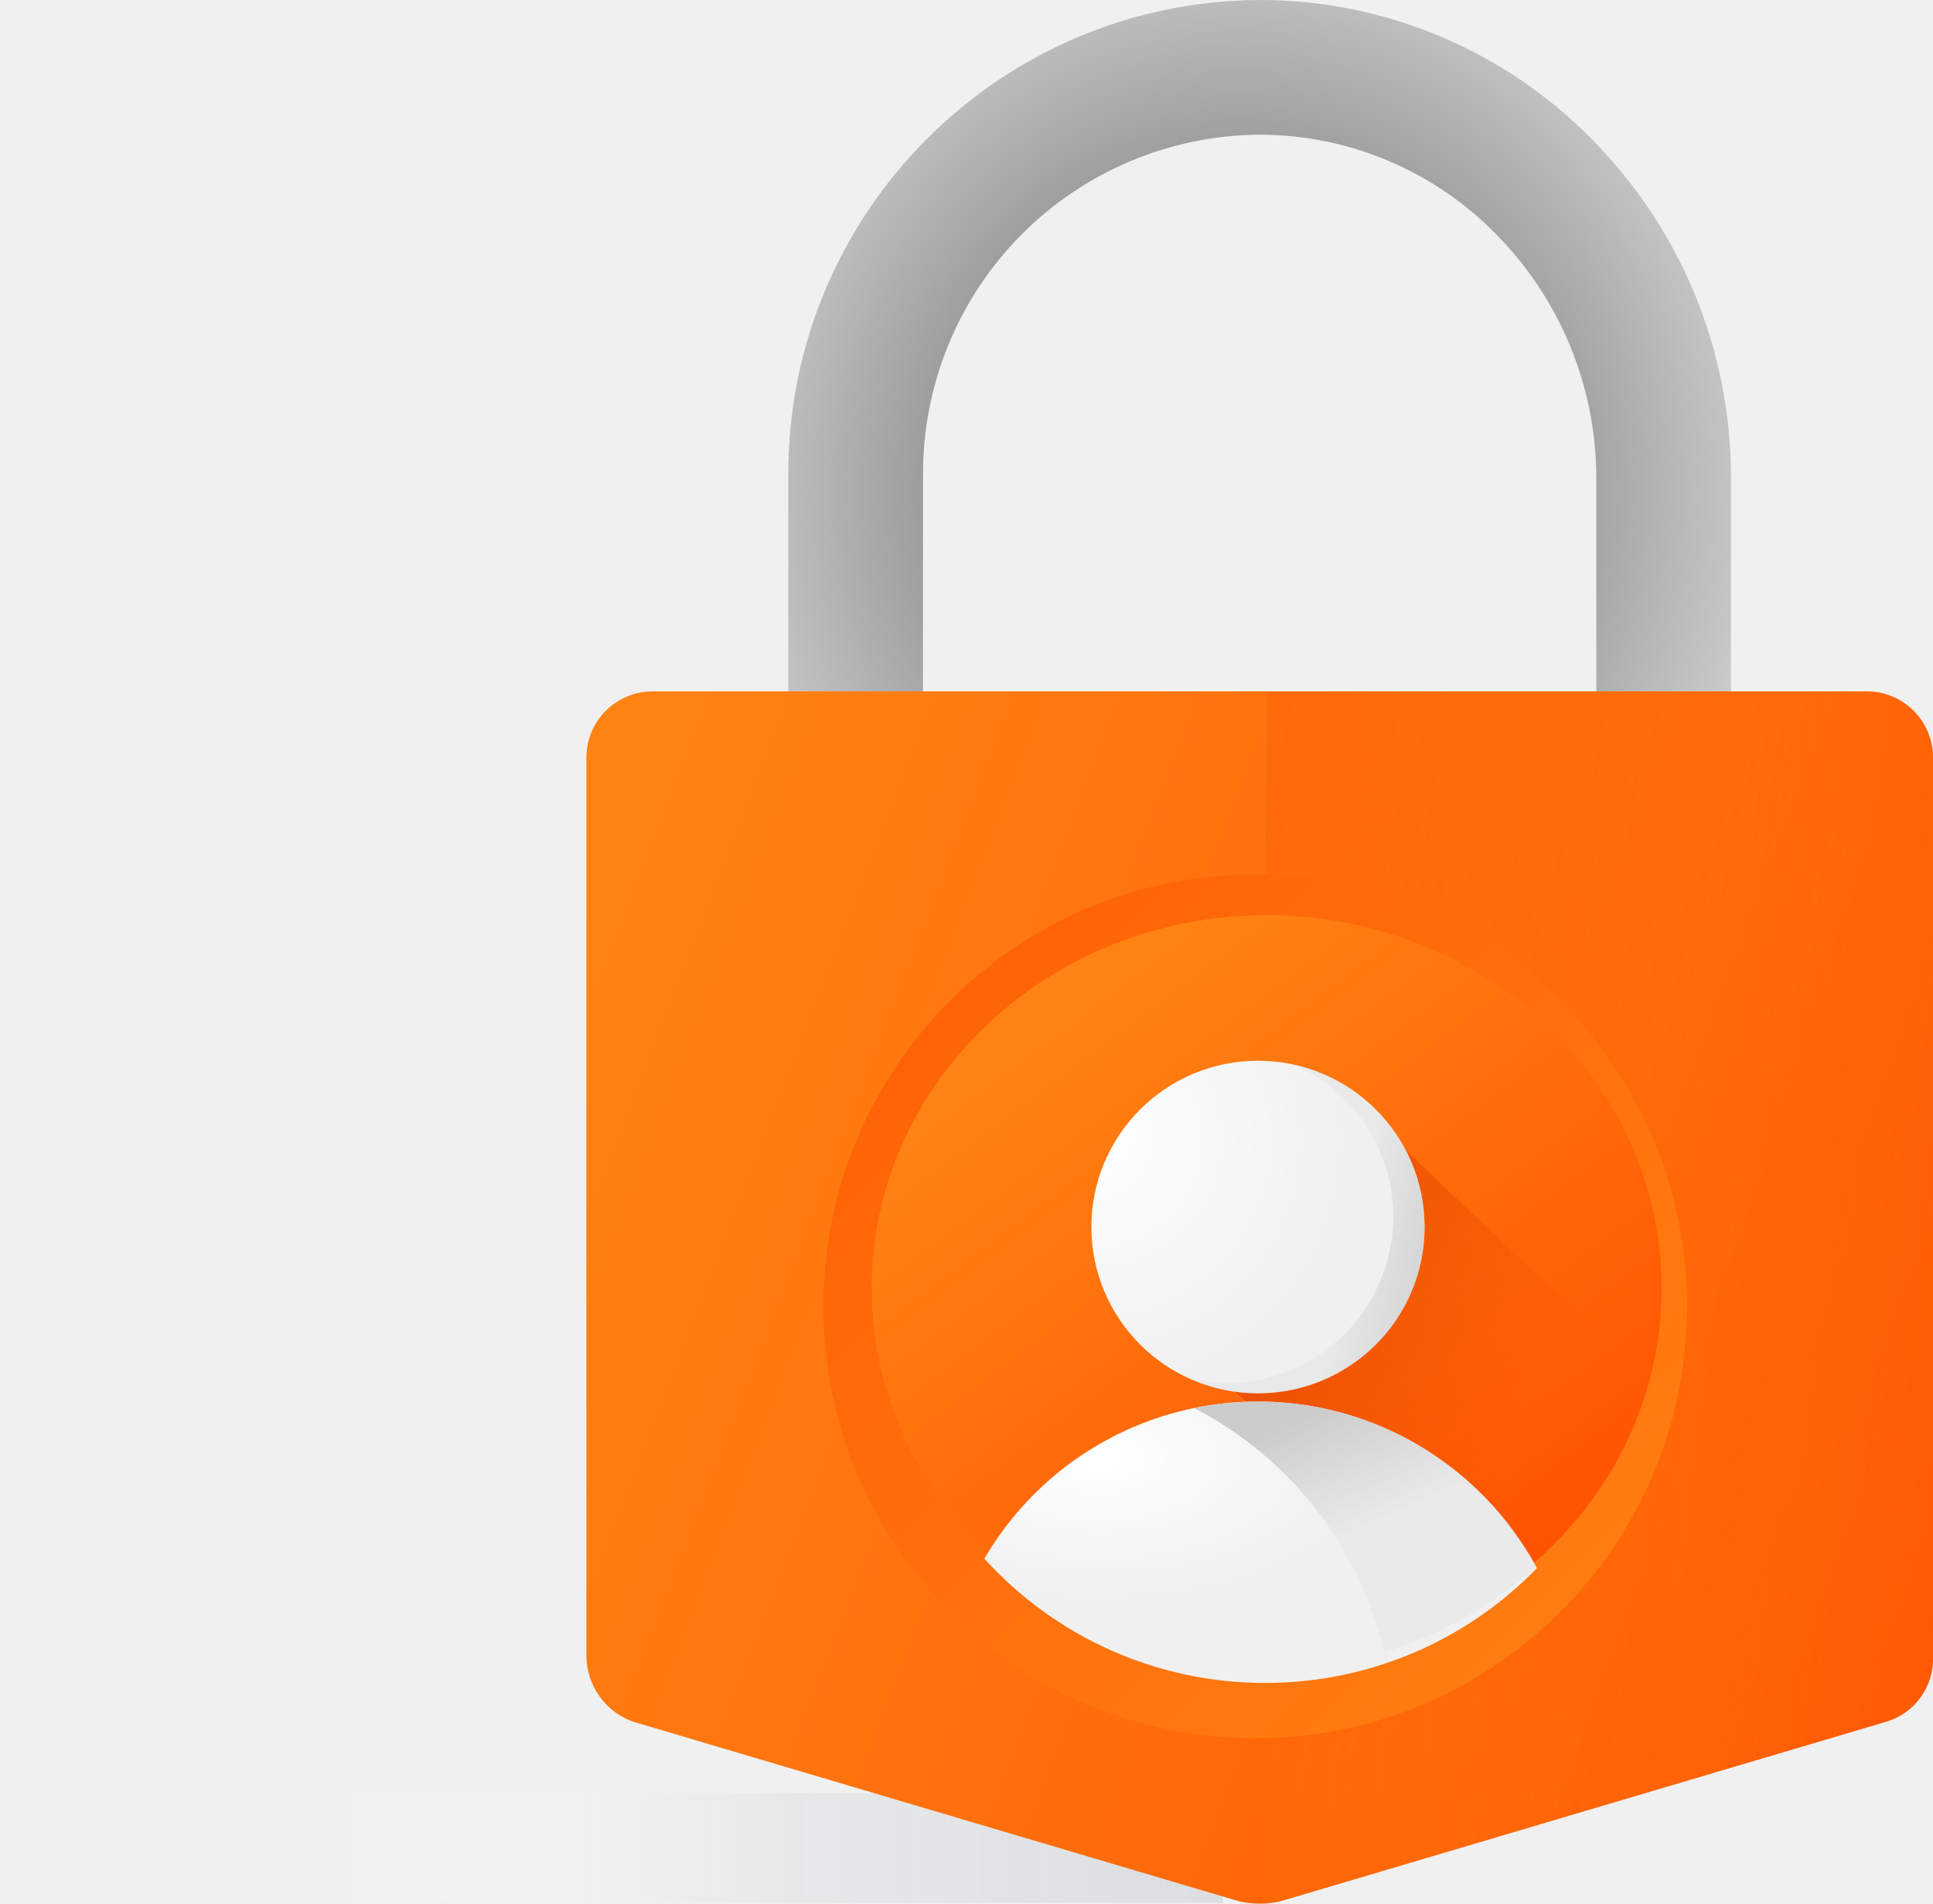
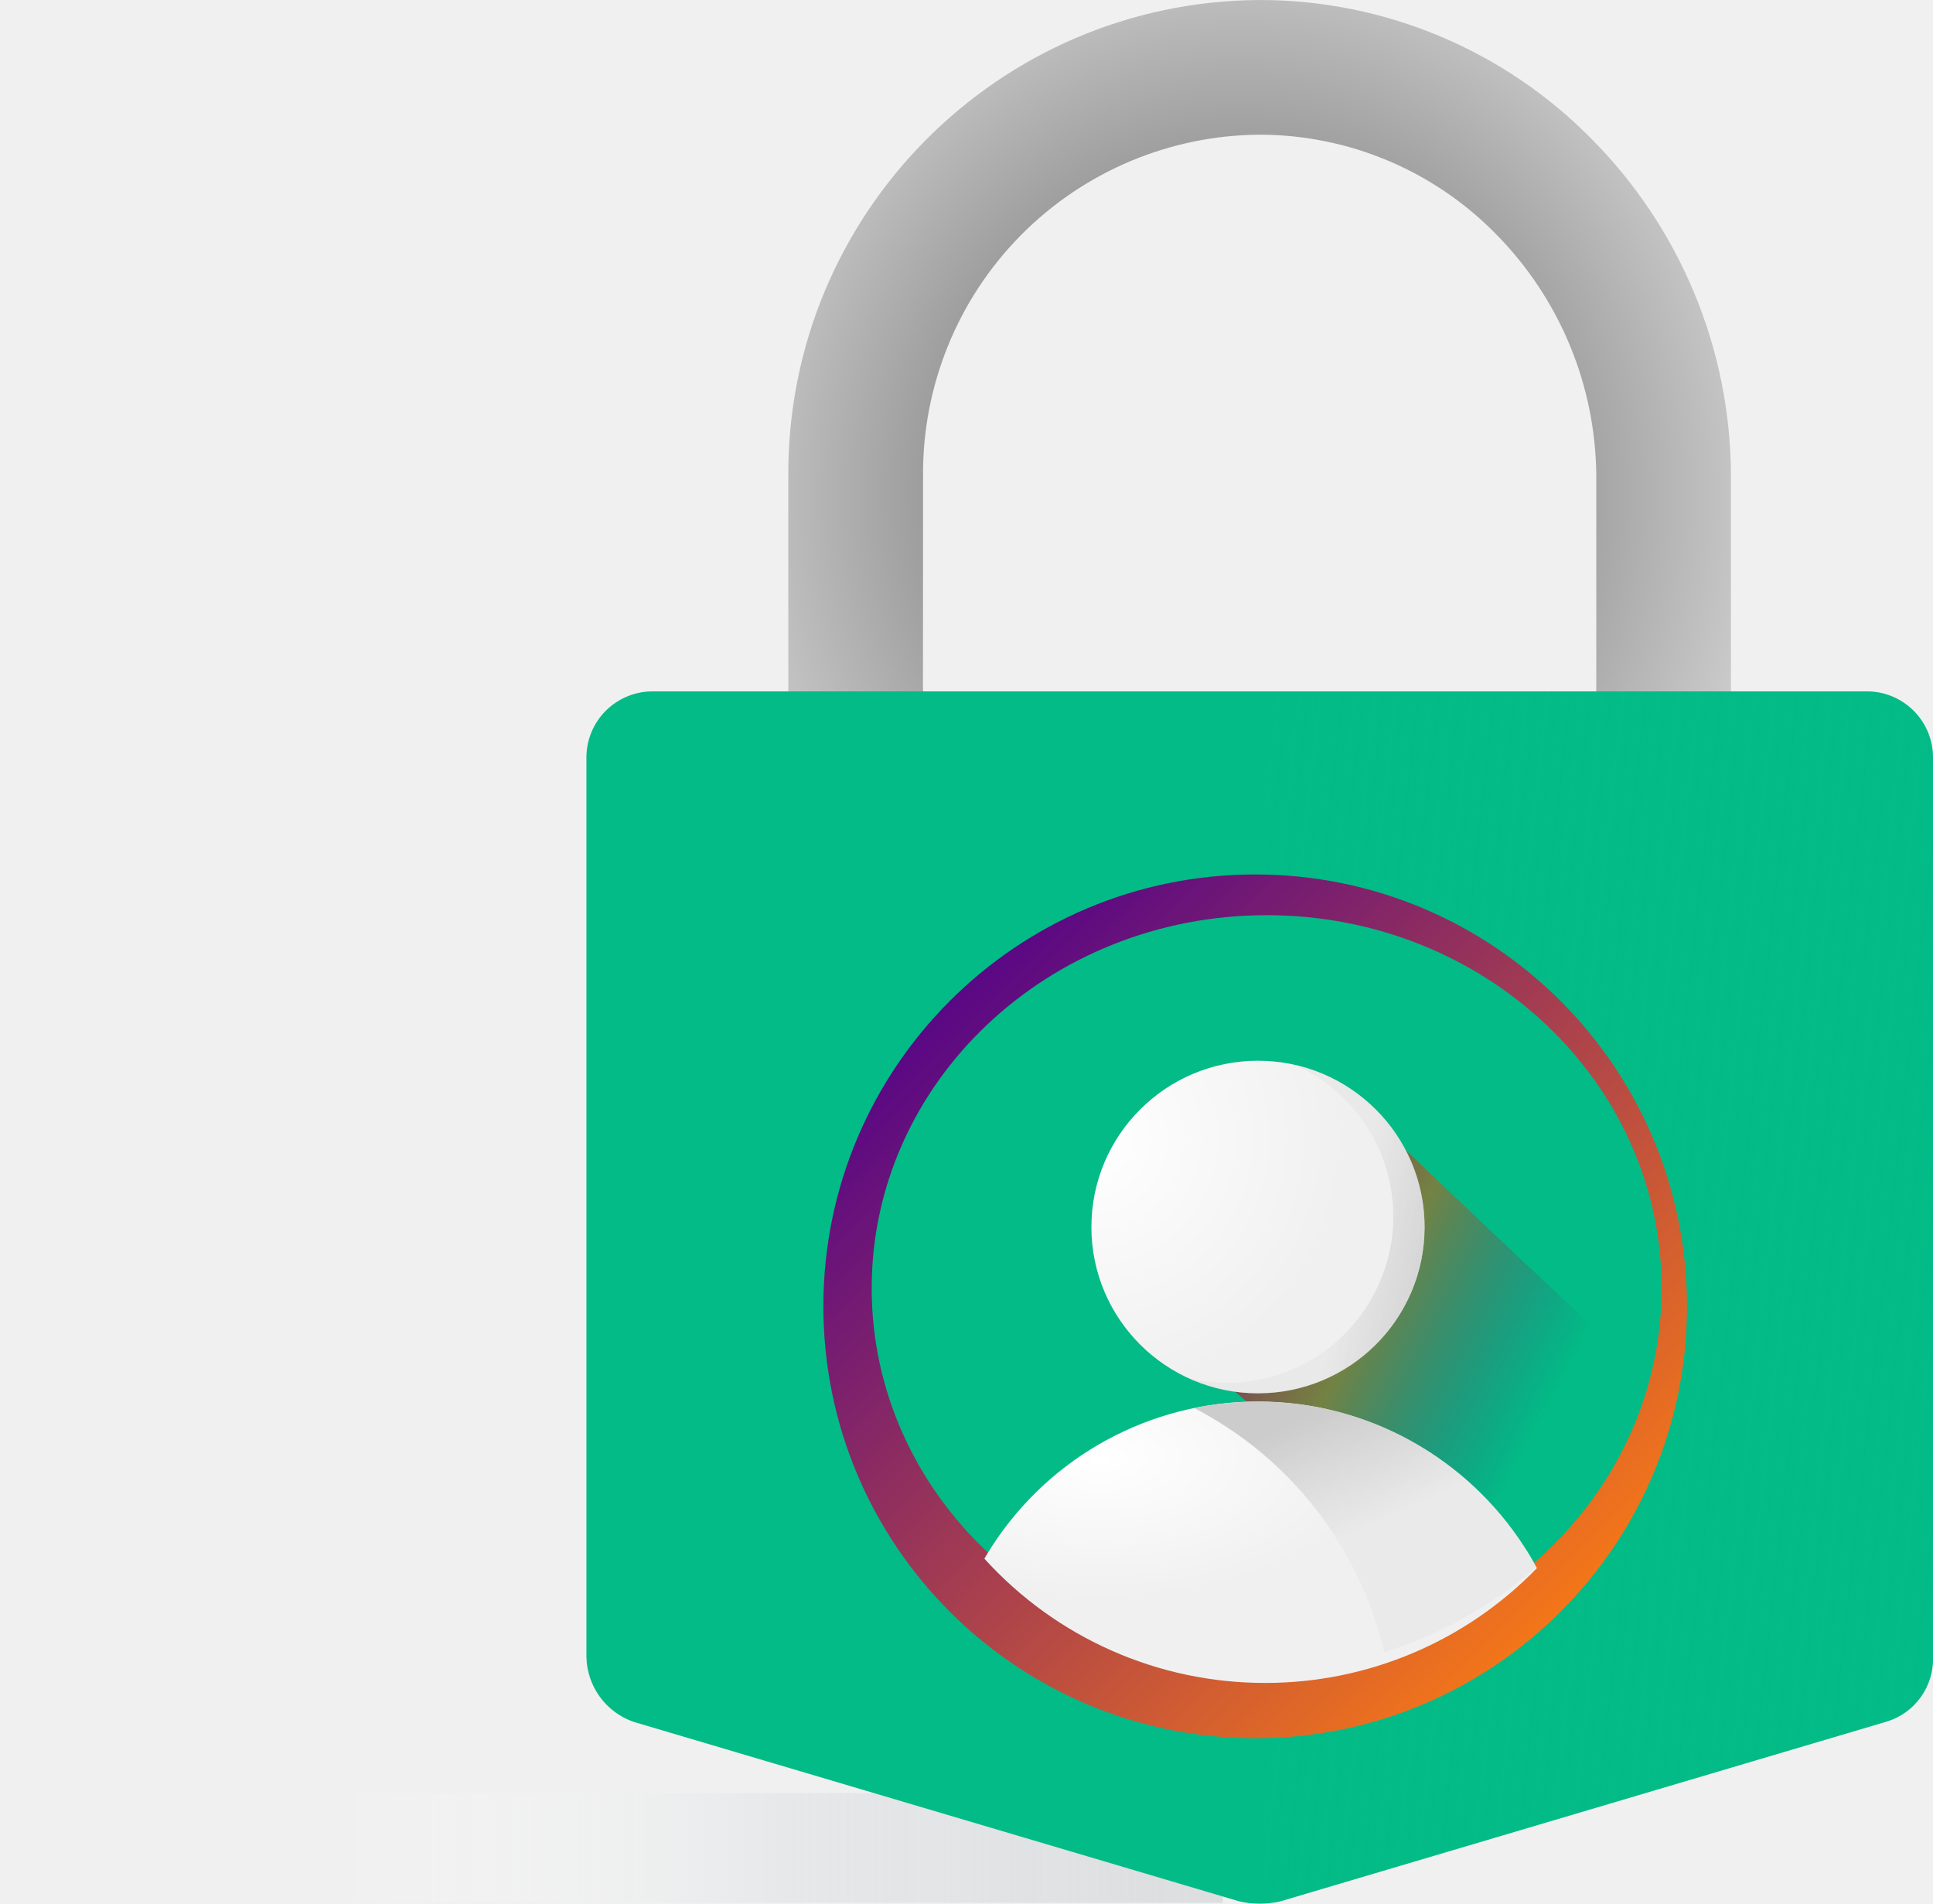
<svg xmlns="http://www.w3.org/2000/svg" xmlns:xlink="http://www.w3.org/1999/xlink" width="88.094" height="86.736" viewBox="0 0 88.094 86.736">
  <defs>
    <linearGradient id="linear-gradient" x1="0.274" y1="0.5" x2="1" y2="0.5" gradientUnits="objectBoundingBox">
      <stop offset="0" stop-color="#fff" stop-opacity="0" />
      <stop offset="0.519" stop-color="#e3e5e6" stop-opacity="0.773" />
      <stop offset="1" stop-color="#dbdddf" />
    </linearGradient>
    <radialGradient id="radial-gradient" cx="0.48" cy="0.697" r="0.811" gradientTransform="translate(0 -0.298) scale(1 1.427)" gradientUnits="objectBoundingBox">
      <stop offset="0" stop-color="#575757" />
      <stop offset="1" stop-color="#fff" />
    </radialGradient>
    <linearGradient id="linear-gradient-2" x1="-0.059" y1="0.303" x2="1.168" y2="0.731" gradientUnits="objectBoundingBox">
-       <stop offset="0" stop-color="#ff8313" />
-       <stop offset="1" stop-color="#ff5201" />
+       <stop offset="0" stop-color="#03BB86" />
+       <stop offset="1" stop-color="#03BB86" />
    </linearGradient>
    <linearGradient id="linear-gradient-3" x1="1.096" y1="0.668" x2="-0.739" y2="0.304" gradientUnits="objectBoundingBox">
-       <stop offset="0" stop-color="#ff8313" stop-opacity="0" />
-       <stop offset="1" stop-color="#ff5201" />
+       <stop offset="0" stop-color="#03BB86" stop-opacity="0" />
+       <stop offset="1" stop-color="#03BB86" />
    </linearGradient>
    <linearGradient id="linear-gradient-4" x1="1.355" y1="0.618" x2="-0.141" y2="0.185" gradientUnits="objectBoundingBox">
-       <stop offset="0" stop-color="#ff8313" />
+       <stop offset="0" stop-color="#03BB86" />
      <stop offset="1" stop-color="#f35c00" />
    </linearGradient>
    <linearGradient id="linear-gradient-5" x1="0.908" y1="0.908" x2="0.098" y2="0.098" gradientUnits="objectBoundingBox">
      <stop offset="0" stop-color="#ff7e11" />
-       <stop offset="1" stop-color="#fe6206" />
+       <stop offset="1" stop-color="#4F008C" />
    </linearGradient>
    <linearGradient id="linear-gradient-6" x1="0.757" y1="0.959" x2="0.149" y2="0.196" gradientUnits="objectBoundingBox">
-       <stop offset="0" stop-color="#ff5201" />
-       <stop offset="1" stop-color="#ff8313" />
+       <stop offset="0" stop-color="#03BB86" />
+       <stop offset="1" stop-color="#03BB86" />
    </linearGradient>
    <linearGradient id="linear-gradient-7" x1="0.084" y1="0.36" x2="0.818" y2="0.733" gradientUnits="objectBoundingBox">
-       <stop offset="0" stop-color="#e34700" />
+       <stop offset="0" stop-color="#4F008C" />
      <stop offset="0.472" stop-color="#e54800" stop-opacity="0.494" />
-       <stop offset="1" stop-color="#f34c00" stop-opacity="0" />
+       <stop offset="1" stop-color="#4F008C" stop-opacity="0" />
    </linearGradient>
    <radialGradient id="radial-gradient-2" cx="0.208" cy="0.202" r="0.5" gradientUnits="objectBoundingBox">
      <stop offset="0" stop-color="#fff" />
      <stop offset="1" stop-color="#f0f0f0" />
    </radialGradient>
    <radialGradient id="radial-gradient-3" cx="0" cy="0.233" r="0.764" gradientTransform="translate(0.106 0.025) rotate(27.054)" xlink:href="#radial-gradient-2" />
    <linearGradient id="linear-gradient-8" x1="0.433" x2="0.678" y2="0.398" gradientUnits="objectBoundingBox">
      <stop offset="0" stop-color="#ccc" />
      <stop offset="1" stop-color="#ccc" stop-opacity="0.169" />
    </linearGradient>
    <linearGradient id="linear-gradient-9" x1="0.719" y1="0.4" x2="1.177" y2="0.537" gradientUnits="objectBoundingBox">
      <stop offset="0" stop-color="#ccc" stop-opacity="0.188" />
      <stop offset="1" stop-color="#ccc" />
    </linearGradient>
  </defs>
  <g id="padlock-icon" transform="translate(-203.273 -500.3)">
    <path id="Path_2270" data-name="Path 2270" d="M21,0H76.727V5H21Z" transform="translate(182.273 582)" fill="url(#linear-gradient)" />
    <g id="lock_4_" data-name="lock (4)" transform="translate(165.214 500.3)">
      <path id="Path_1965" data-name="Path 1965" d="M117.941,21.684A15.432,15.432,0,0,1,133.283,6.137a15.09,15.09,0,0,1,10.74,4.5,15.83,15.83,0,0,1,4.6,11.047V32.219h6.137V21.684a21.854,21.854,0,0,0-6.342-15.342A21.205,21.205,0,0,0,133.283,0,21.587,21.587,0,0,0,111.8,21.684V32.219h6.137Z" transform="translate(-37.815 0)" fill="url(#radial-gradient)" />
      <path id="Path_1966" data-name="Path 1966" d="M123.086,160.914H67.852a3.014,3.014,0,0,0-3.068,3.068V204.9a3.2,3.2,0,0,0,2.148,2.966l27.616,8.183a4.2,4.2,0,0,0,1.841,0l27.616-8.183a2.98,2.98,0,0,0,2.148-2.966V163.982A3.013,3.013,0,0,0,123.086,160.914Z" transform="translate(0 -129.411)" fill="url(#linear-gradient-2)" />
      <path id="Path_2135" data-name="Path 2135" d="M123.086,160.914H95.811c-.493,55.223-.1,55.131-.1,55.131a1.357,1.357,0,0,0,.679,0l27.616-8.183a2.98,2.98,0,0,0,2.148-2.966V163.982A3.013,3.013,0,0,0,123.086,160.914Z" transform="translate(0 -129.411)" fill="url(#linear-gradient-3)" />
      <path id="Path_2136" data-name="Path 2136" d="M212.945,268.955a3.55,3.55,0,1,0-7.1,0v9.466a3.55,3.55,0,0,0,7.1,0Z" transform="translate(-113.926 -214.568)" fill="url(#linear-gradient-4)" />
      <path id="Path_2150" data-name="Path 2150" d="M211.677,268.473a2.919,2.919,0,1,0-5.831,0v8.183a2.919,2.919,0,1,0,5.831,0Z" transform="translate(-113.309 -213.444)" fill="#fff" />
      <g id="Group_1280" data-name="Group 1280" transform="translate(75.583 39.844)">
        <circle id="Ellipse_166" data-name="Ellipse 166" cx="19.679" cy="19.679" r="19.679" fill="url(#linear-gradient-5)" />
        <g id="Group_1191" data-name="Group 1191" transform="translate(2.2 1.921)">
          <ellipse id="Ellipse_177" data-name="Ellipse 177" cx="18" cy="17" rx="18" ry="17" transform="translate(0.002 -0.065)" fill="url(#linear-gradient-6)" />
          <path id="Intersection_8" data-name="Intersection 8" d="M0,9.564,9.667,0C15.525,5.628,19.479,9.312,21.4,11.087A17.324,17.324,0,0,1,13.182,21Z" transform="translate(12.53 8.584)" fill="url(#linear-gradient-7)" />
          <path id="Intersection_5" data-name="Intersection 5" d="M0,7.155Q.163,6.876.34,6.6a14.438,14.438,0,0,1,24.287.046q.3.461.554.941a17.228,17.228,0,0,1-12.386,5.23A17.235,17.235,0,0,1,0,7.155Z" transform="translate(5.138 22.1)" fill="url(#radial-gradient-2)" />
          <ellipse id="Ellipse_180" data-name="Ellipse 180" cx="7.591" cy="7.577" rx="7.591" ry="7.577" transform="translate(10.015 6.567)" fill="url(#radial-gradient-3)" />
          <path id="Subtraction_21" data-name="Subtraction 21" d="M8.664,11.415h0A16.859,16.859,0,0,0,0,.292,14.547,14.547,0,0,1,7.76.835,14.369,14.369,0,0,1,11.91,3.148a14.441,14.441,0,0,1,3.156,3.5c.184.287.36.585.524.885A19.264,19.264,0,0,1,12.35,9.826a19.108,19.108,0,0,1-3.687,1.589Z" transform="translate(14.699 22.1)" fill="url(#linear-gradient-8)" />
          <path id="Subtraction_22" data-name="Subtraction 22" d="M3.1,14.967A7.545,7.545,0,0,1,0,14.307a7.6,7.6,0,0,0,9.274-7.39A7.592,7.592,0,0,0,4.788,0,7.57,7.57,0,0,1,10.7,7.39a7.518,7.518,0,0,1-.6,2.949A7.587,7.587,0,0,1,3.1,14.967Z" transform="translate(14.501 6.754)" fill="url(#linear-gradient-9)" />
        </g>
      </g>
    </g>
  </g>
</svg>
